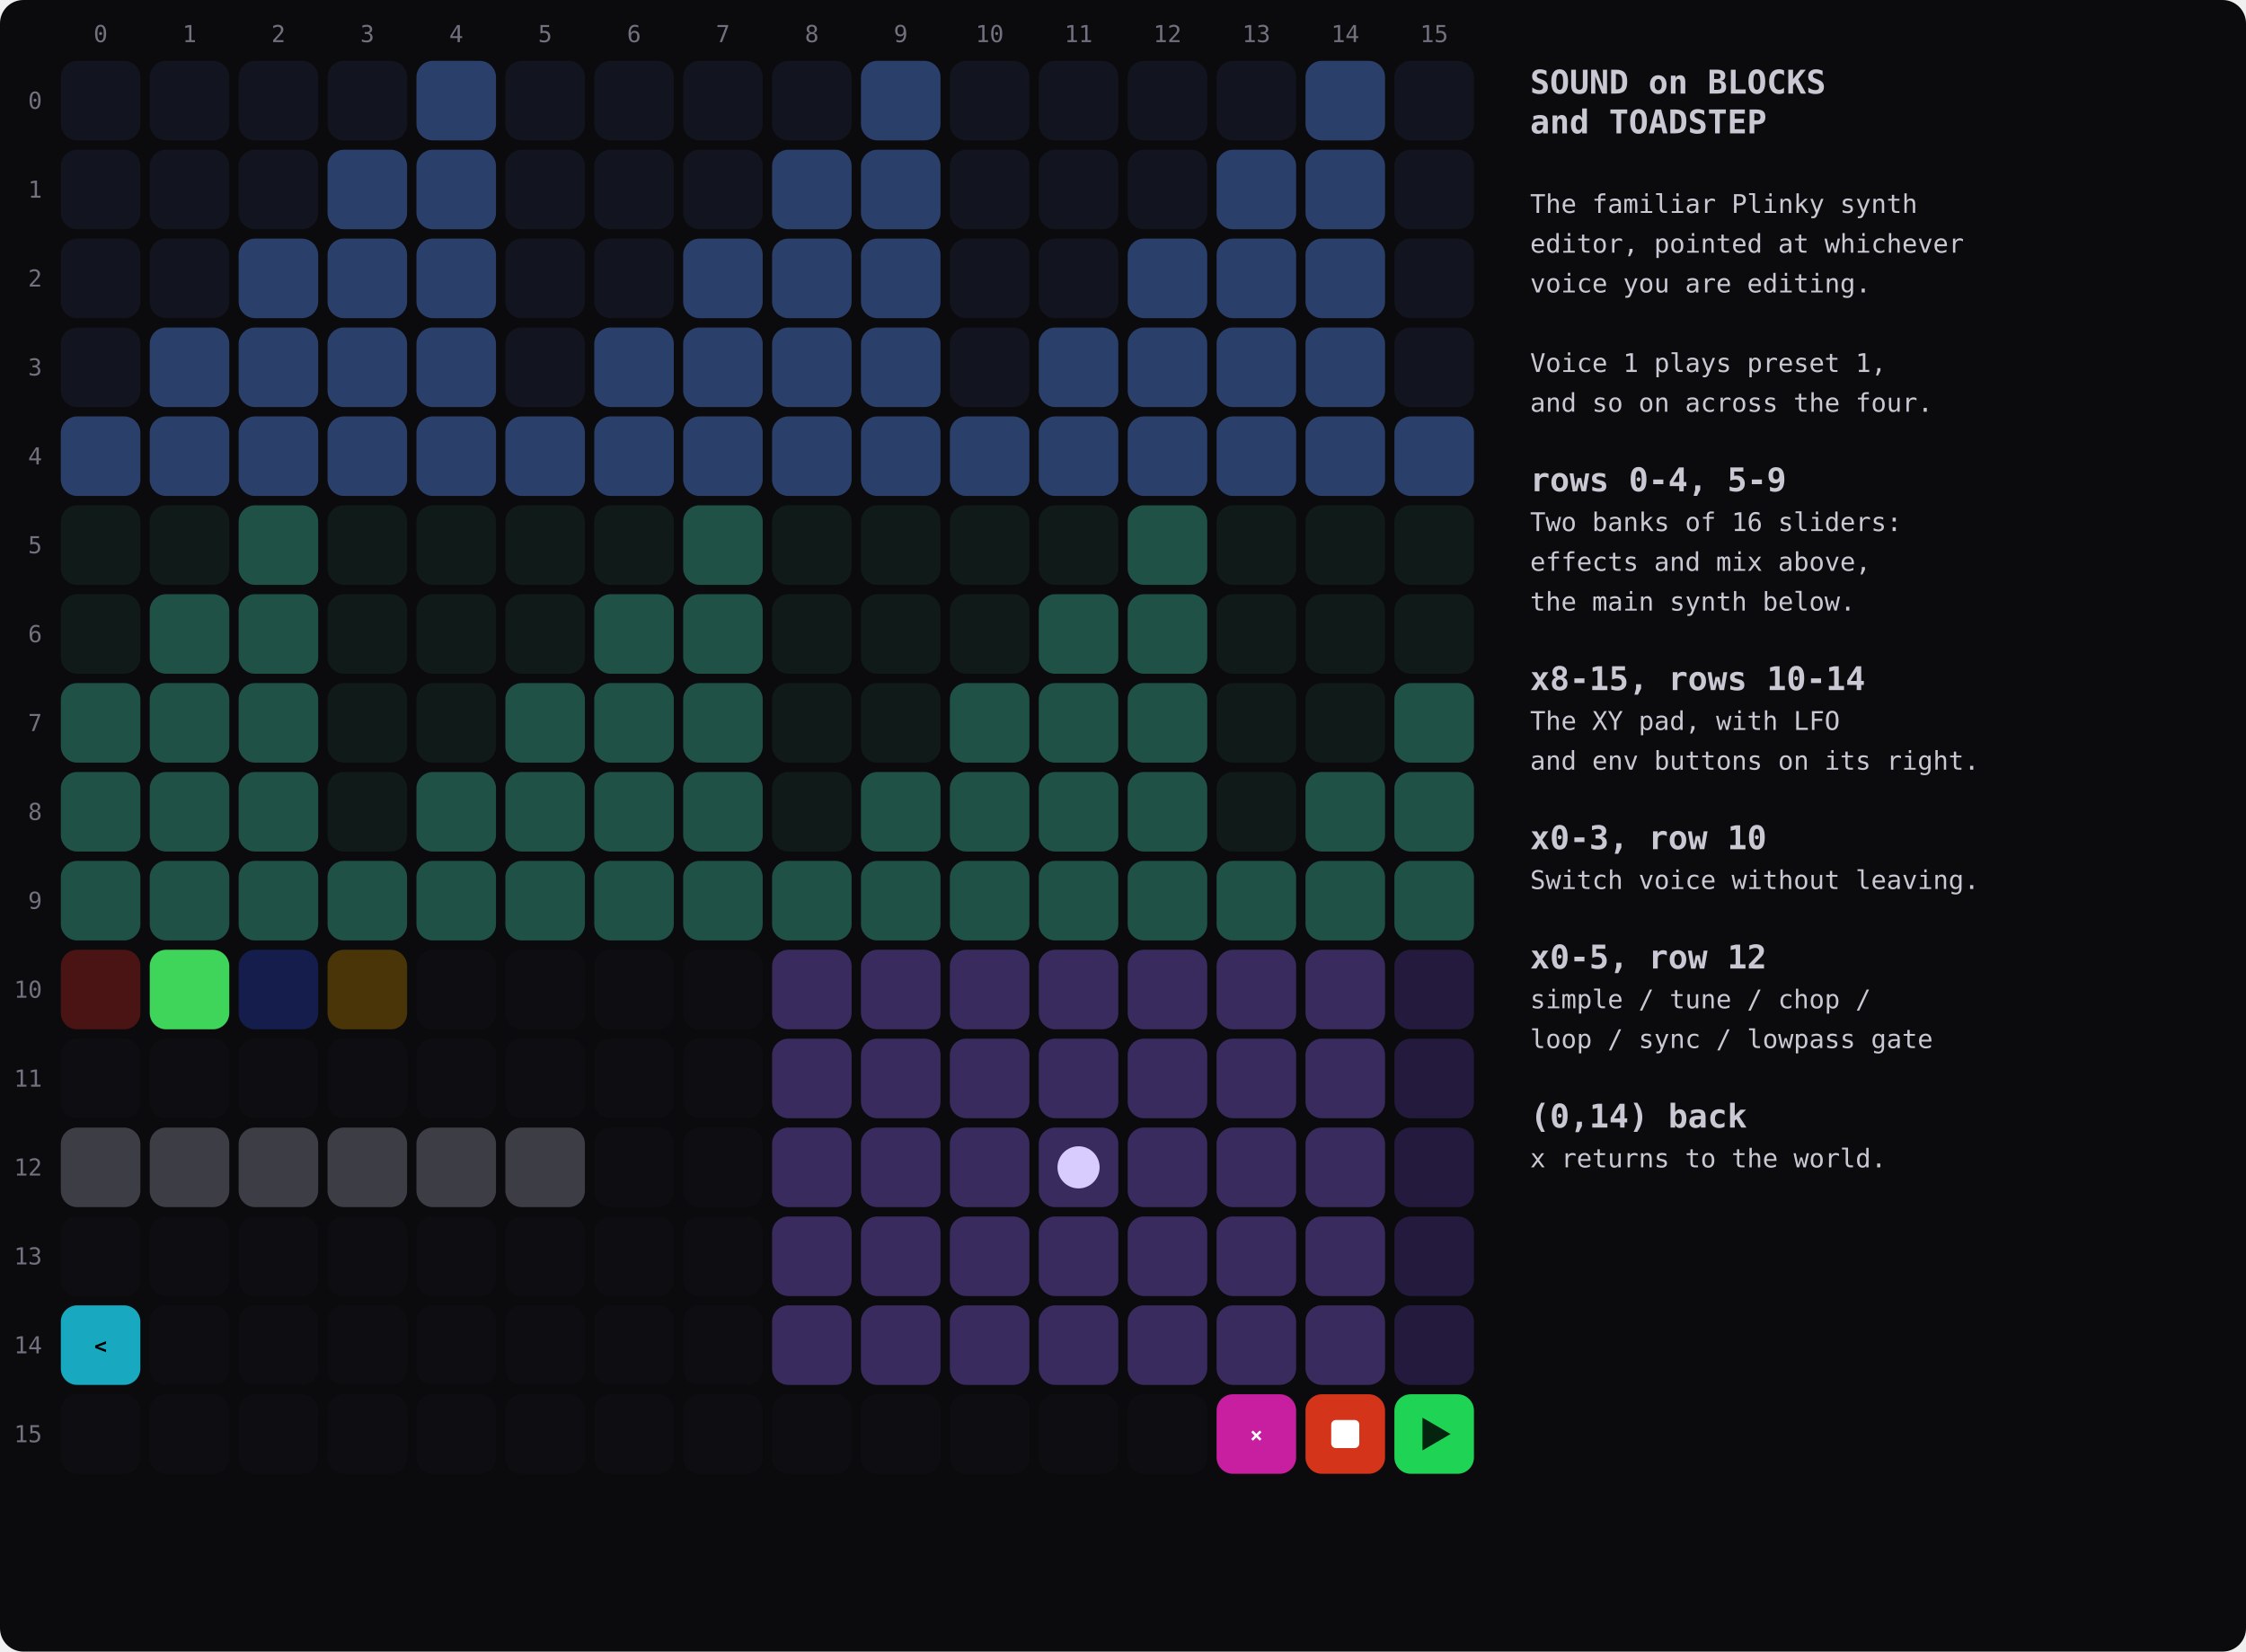
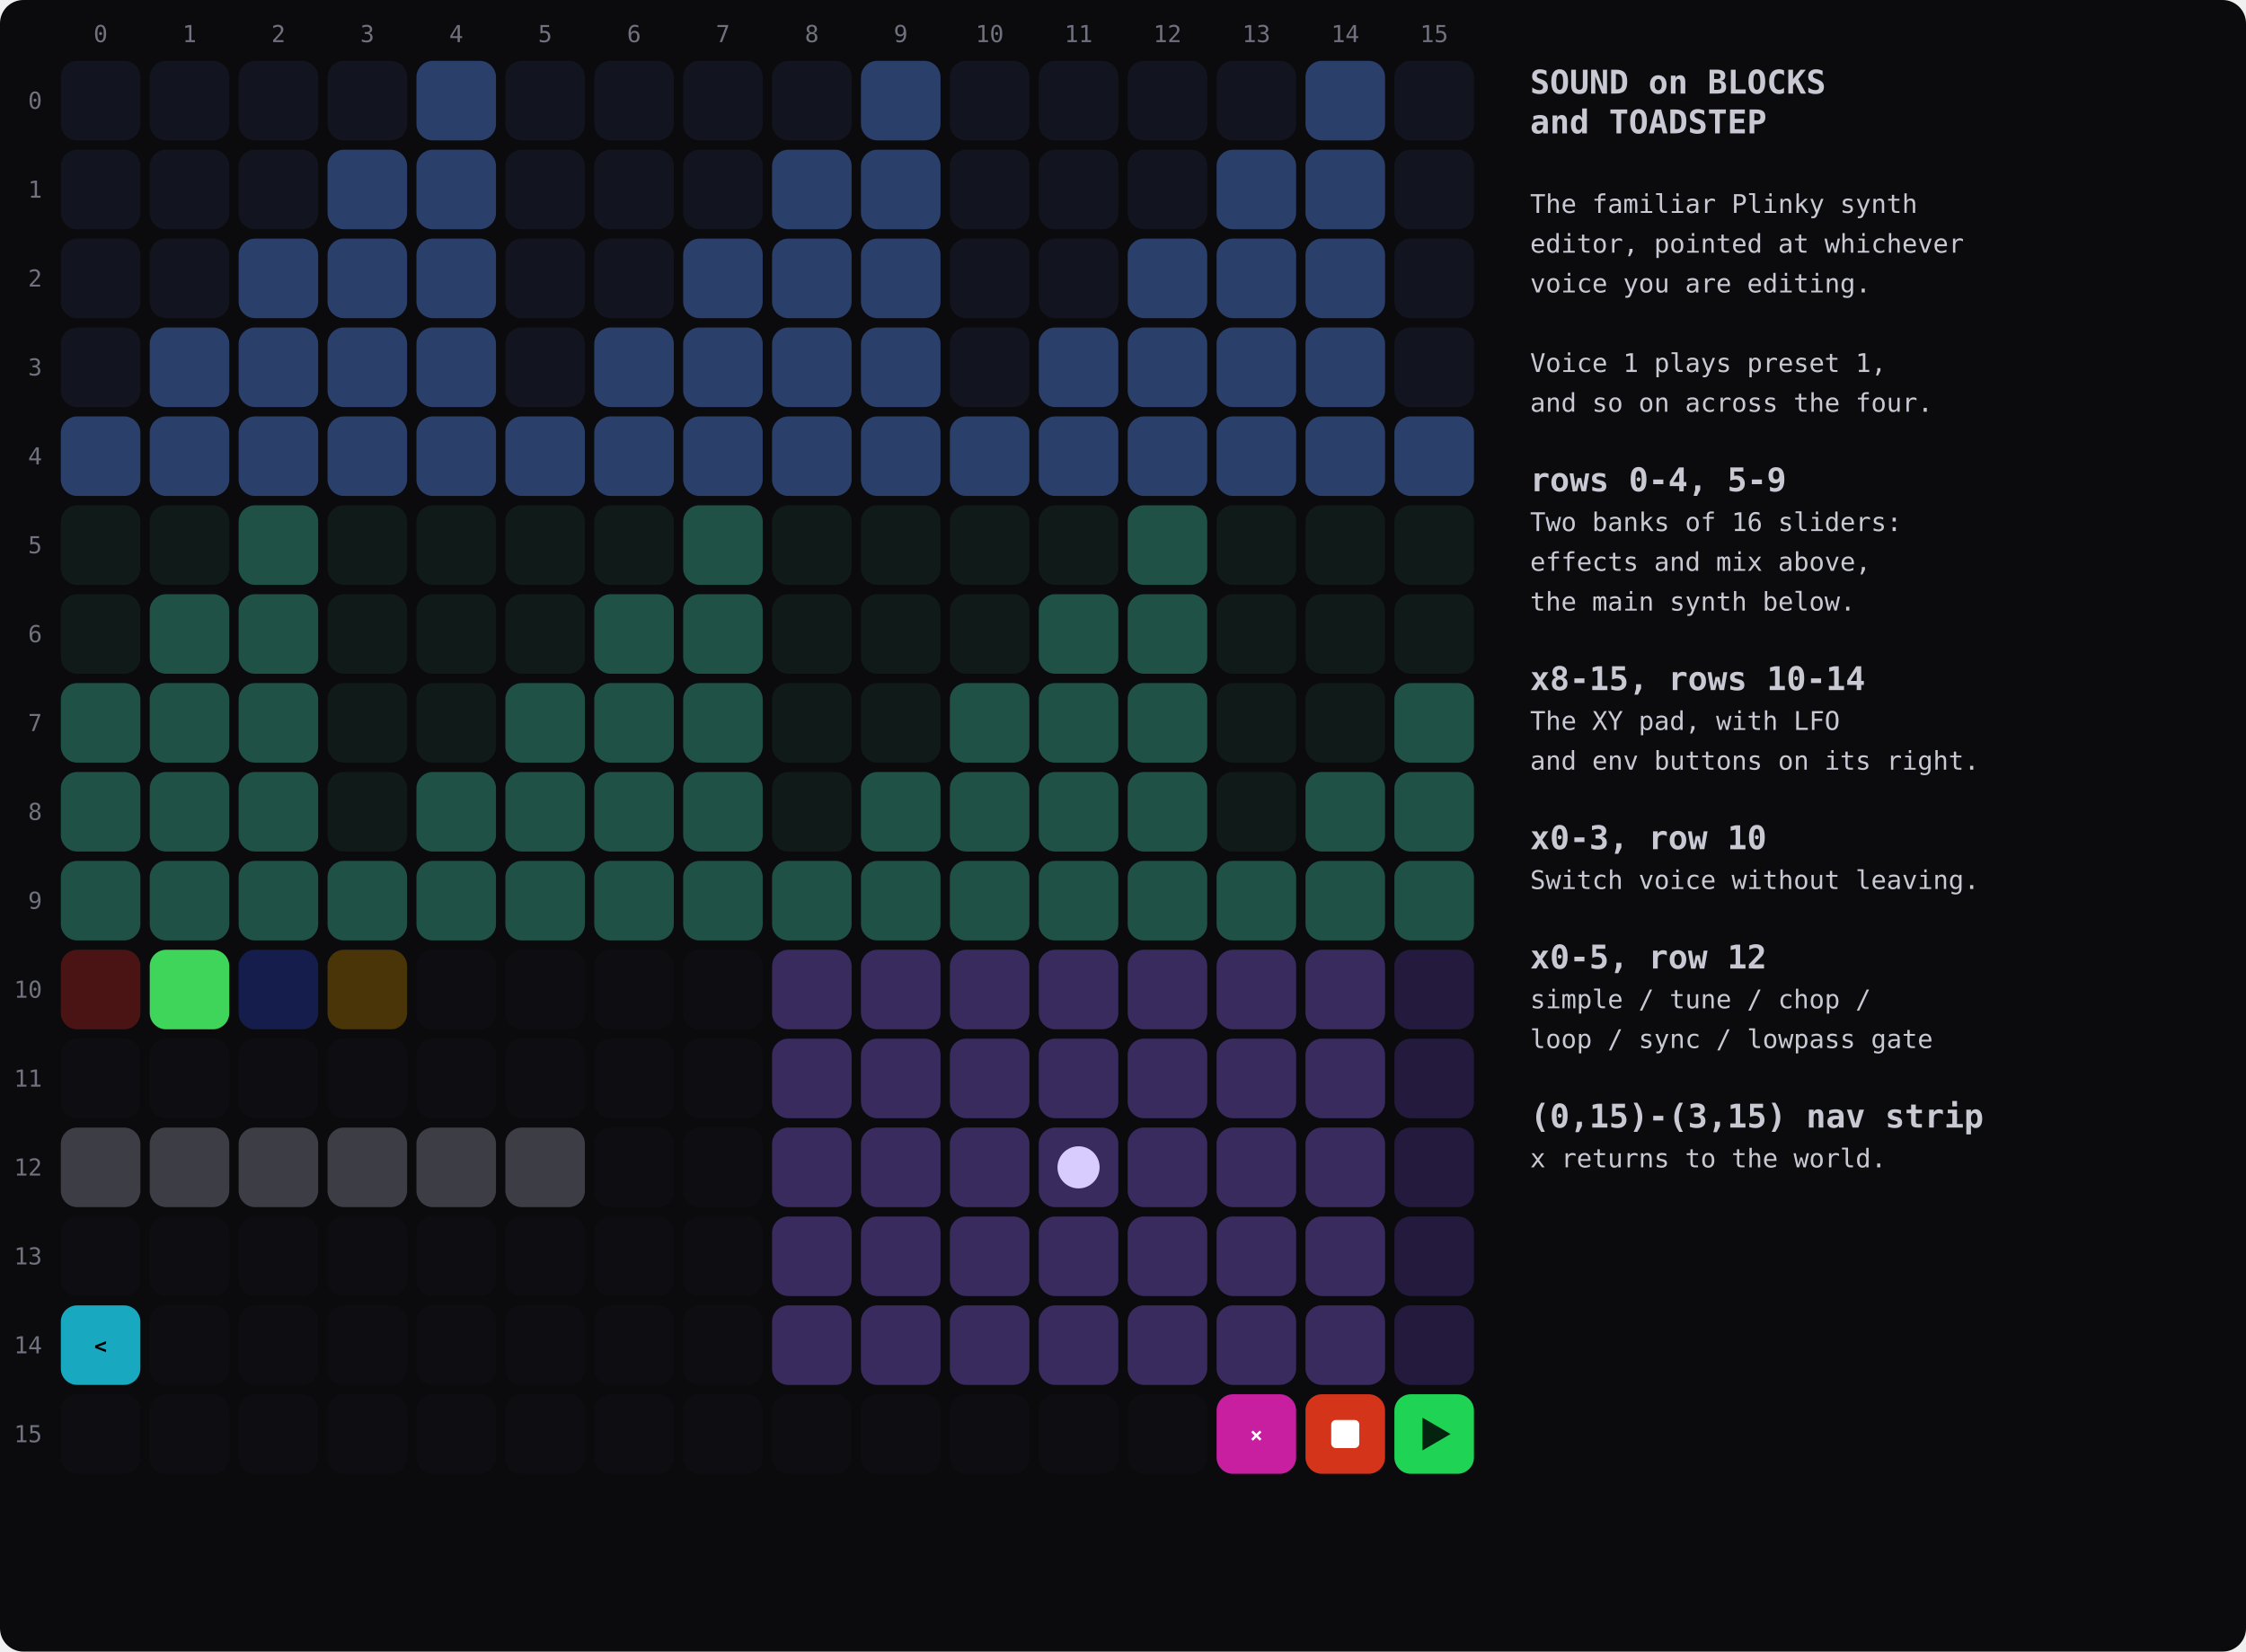
<svg xmlns="http://www.w3.org/2000/svg" width="960" height="706" viewBox="0 0 960 706" role="img" aria-label="plinky-life hosted synth editor">
  <rect width="960" height="706" rx="10" fill="#0b0b0e" />
  <style>text{font-family:ui-monospace,SFMono-Regular,Menlo,Consolas,monospace}.t{font-size:11px;fill:#c9c9d4}.h{font-size:14px;font-weight:700;fill:#c9c9d4}.k{font-size:10px;fill:#71717f}.p{font-size:9px;font-weight:700}</style>
  <text class="k" x="43.0" y="18" text-anchor="middle">0</text>
  <text class="k" x="18" y="46.5" text-anchor="end">0</text>
  <text class="k" x="81.0" y="18" text-anchor="middle">1</text>
  <text class="k" x="18" y="84.5" text-anchor="end">1</text>
  <text class="k" x="119.0" y="18" text-anchor="middle">2</text>
  <text class="k" x="18" y="122.5" text-anchor="end">2</text>
  <text class="k" x="157.0" y="18" text-anchor="middle">3</text>
  <text class="k" x="18" y="160.5" text-anchor="end">3</text>
  <text class="k" x="195.0" y="18" text-anchor="middle">4</text>
  <text class="k" x="18" y="198.5" text-anchor="end">4</text>
  <text class="k" x="233.0" y="18" text-anchor="middle">5</text>
  <text class="k" x="18" y="236.5" text-anchor="end">5</text>
  <text class="k" x="271.0" y="18" text-anchor="middle">6</text>
  <text class="k" x="18" y="274.5" text-anchor="end">6</text>
  <text class="k" x="309.0" y="18" text-anchor="middle">7</text>
  <text class="k" x="18" y="312.5" text-anchor="end">7</text>
  <text class="k" x="347.0" y="18" text-anchor="middle">8</text>
  <text class="k" x="18" y="350.5" text-anchor="end">8</text>
  <text class="k" x="385.0" y="18" text-anchor="middle">9</text>
  <text class="k" x="18" y="388.5" text-anchor="end">9</text>
  <text class="k" x="423.0" y="18" text-anchor="middle">10</text>
  <text class="k" x="18" y="426.5" text-anchor="end">10</text>
  <text class="k" x="461.0" y="18" text-anchor="middle">11</text>
  <text class="k" x="18" y="464.5" text-anchor="end">11</text>
  <text class="k" x="499.0" y="18" text-anchor="middle">12</text>
  <text class="k" x="18" y="502.5" text-anchor="end">12</text>
  <text class="k" x="537.0" y="18" text-anchor="middle">13</text>
  <text class="k" x="18" y="540.5" text-anchor="end">13</text>
  <text class="k" x="575.0" y="18" text-anchor="middle">14</text>
  <text class="k" x="18" y="578.5" text-anchor="end">14</text>
  <text class="k" x="613.0" y="18" text-anchor="middle">15</text>
  <text class="k" x="18" y="616.5" text-anchor="end">15</text>
  <rect x="26" y="26" width="34" height="34" rx="7" fill="#12151f" />
  <rect x="64" y="26" width="34" height="34" rx="7" fill="#12151f" />
  <rect x="102" y="26" width="34" height="34" rx="7" fill="#12151f" />
  <rect x="140" y="26" width="34" height="34" rx="7" fill="#12151f" />
  <rect x="178" y="26" width="34" height="34" rx="7" fill="#2b3f6b" />
  <rect x="216" y="26" width="34" height="34" rx="7" fill="#12151f" />
  <rect x="254" y="26" width="34" height="34" rx="7" fill="#12151f" />
  <rect x="292" y="26" width="34" height="34" rx="7" fill="#12151f" />
  <rect x="330" y="26" width="34" height="34" rx="7" fill="#12151f" />
  <rect x="368" y="26" width="34" height="34" rx="7" fill="#2b3f6b" />
  <rect x="406" y="26" width="34" height="34" rx="7" fill="#12151f" />
  <rect x="444" y="26" width="34" height="34" rx="7" fill="#12151f" />
  <rect x="482" y="26" width="34" height="34" rx="7" fill="#12151f" />
  <rect x="520" y="26" width="34" height="34" rx="7" fill="#12151f" />
  <rect x="558" y="26" width="34" height="34" rx="7" fill="#2b3f6b" />
  <rect x="596" y="26" width="34" height="34" rx="7" fill="#12151f" />
  <rect x="26" y="64" width="34" height="34" rx="7" fill="#12151f" />
  <rect x="64" y="64" width="34" height="34" rx="7" fill="#12151f" />
  <rect x="102" y="64" width="34" height="34" rx="7" fill="#12151f" />
  <rect x="140" y="64" width="34" height="34" rx="7" fill="#2b3f6b" />
  <rect x="178" y="64" width="34" height="34" rx="7" fill="#2b3f6b" />
  <rect x="216" y="64" width="34" height="34" rx="7" fill="#12151f" />
  <rect x="254" y="64" width="34" height="34" rx="7" fill="#12151f" />
  <rect x="292" y="64" width="34" height="34" rx="7" fill="#12151f" />
  <rect x="330" y="64" width="34" height="34" rx="7" fill="#2b3f6b" />
  <rect x="368" y="64" width="34" height="34" rx="7" fill="#2b3f6b" />
  <rect x="406" y="64" width="34" height="34" rx="7" fill="#12151f" />
  <rect x="444" y="64" width="34" height="34" rx="7" fill="#12151f" />
  <rect x="482" y="64" width="34" height="34" rx="7" fill="#12151f" />
  <rect x="520" y="64" width="34" height="34" rx="7" fill="#2b3f6b" />
  <rect x="558" y="64" width="34" height="34" rx="7" fill="#2b3f6b" />
  <rect x="596" y="64" width="34" height="34" rx="7" fill="#12151f" />
  <rect x="26" y="102" width="34" height="34" rx="7" fill="#12151f" />
  <rect x="64" y="102" width="34" height="34" rx="7" fill="#12151f" />
  <rect x="102" y="102" width="34" height="34" rx="7" fill="#2b3f6b" />
  <rect x="140" y="102" width="34" height="34" rx="7" fill="#2b3f6b" />
  <rect x="178" y="102" width="34" height="34" rx="7" fill="#2b3f6b" />
  <rect x="216" y="102" width="34" height="34" rx="7" fill="#12151f" />
  <rect x="254" y="102" width="34" height="34" rx="7" fill="#12151f" />
  <rect x="292" y="102" width="34" height="34" rx="7" fill="#2b3f6b" />
  <rect x="330" y="102" width="34" height="34" rx="7" fill="#2b3f6b" />
  <rect x="368" y="102" width="34" height="34" rx="7" fill="#2b3f6b" />
  <rect x="406" y="102" width="34" height="34" rx="7" fill="#12151f" />
  <rect x="444" y="102" width="34" height="34" rx="7" fill="#12151f" />
  <rect x="482" y="102" width="34" height="34" rx="7" fill="#2b3f6b" />
  <rect x="520" y="102" width="34" height="34" rx="7" fill="#2b3f6b" />
  <rect x="558" y="102" width="34" height="34" rx="7" fill="#2b3f6b" />
  <rect x="596" y="102" width="34" height="34" rx="7" fill="#12151f" />
  <rect x="26" y="140" width="34" height="34" rx="7" fill="#12151f" />
  <rect x="64" y="140" width="34" height="34" rx="7" fill="#2b3f6b" />
  <rect x="102" y="140" width="34" height="34" rx="7" fill="#2b3f6b" />
  <rect x="140" y="140" width="34" height="34" rx="7" fill="#2b3f6b" />
  <rect x="178" y="140" width="34" height="34" rx="7" fill="#2b3f6b" />
  <rect x="216" y="140" width="34" height="34" rx="7" fill="#12151f" />
  <rect x="254" y="140" width="34" height="34" rx="7" fill="#2b3f6b" />
  <rect x="292" y="140" width="34" height="34" rx="7" fill="#2b3f6b" />
  <rect x="330" y="140" width="34" height="34" rx="7" fill="#2b3f6b" />
  <rect x="368" y="140" width="34" height="34" rx="7" fill="#2b3f6b" />
  <rect x="406" y="140" width="34" height="34" rx="7" fill="#12151f" />
  <rect x="444" y="140" width="34" height="34" rx="7" fill="#2b3f6b" />
  <rect x="482" y="140" width="34" height="34" rx="7" fill="#2b3f6b" />
  <rect x="520" y="140" width="34" height="34" rx="7" fill="#2b3f6b" />
  <rect x="558" y="140" width="34" height="34" rx="7" fill="#2b3f6b" />
  <rect x="596" y="140" width="34" height="34" rx="7" fill="#12151f" />
  <rect x="26" y="178" width="34" height="34" rx="7" fill="#2b3f6b" />
  <rect x="64" y="178" width="34" height="34" rx="7" fill="#2b3f6b" />
  <rect x="102" y="178" width="34" height="34" rx="7" fill="#2b3f6b" />
  <rect x="140" y="178" width="34" height="34" rx="7" fill="#2b3f6b" />
  <rect x="178" y="178" width="34" height="34" rx="7" fill="#2b3f6b" />
  <rect x="216" y="178" width="34" height="34" rx="7" fill="#2b3f6b" />
  <rect x="254" y="178" width="34" height="34" rx="7" fill="#2b3f6b" />
  <rect x="292" y="178" width="34" height="34" rx="7" fill="#2b3f6b" />
  <rect x="330" y="178" width="34" height="34" rx="7" fill="#2b3f6b" />
  <rect x="368" y="178" width="34" height="34" rx="7" fill="#2b3f6b" />
  <rect x="406" y="178" width="34" height="34" rx="7" fill="#2b3f6b" />
  <rect x="444" y="178" width="34" height="34" rx="7" fill="#2b3f6b" />
  <rect x="482" y="178" width="34" height="34" rx="7" fill="#2b3f6b" />
  <rect x="520" y="178" width="34" height="34" rx="7" fill="#2b3f6b" />
  <rect x="558" y="178" width="34" height="34" rx="7" fill="#2b3f6b" />
  <rect x="596" y="178" width="34" height="34" rx="7" fill="#2b3f6b" />
  <rect x="26" y="216" width="34" height="34" rx="7" fill="#101a18" />
  <rect x="64" y="216" width="34" height="34" rx="7" fill="#101a18" />
  <rect x="102" y="216" width="34" height="34" rx="7" fill="#1f5147" />
  <rect x="140" y="216" width="34" height="34" rx="7" fill="#101a18" />
  <rect x="178" y="216" width="34" height="34" rx="7" fill="#101a18" />
  <rect x="216" y="216" width="34" height="34" rx="7" fill="#101a18" />
  <rect x="254" y="216" width="34" height="34" rx="7" fill="#101a18" />
  <rect x="292" y="216" width="34" height="34" rx="7" fill="#1f5147" />
  <rect x="330" y="216" width="34" height="34" rx="7" fill="#101a18" />
  <rect x="368" y="216" width="34" height="34" rx="7" fill="#101a18" />
  <rect x="406" y="216" width="34" height="34" rx="7" fill="#101a18" />
  <rect x="444" y="216" width="34" height="34" rx="7" fill="#101a18" />
  <rect x="482" y="216" width="34" height="34" rx="7" fill="#1f5147" />
  <rect x="520" y="216" width="34" height="34" rx="7" fill="#101a18" />
  <rect x="558" y="216" width="34" height="34" rx="7" fill="#101a18" />
  <rect x="596" y="216" width="34" height="34" rx="7" fill="#101a18" />
  <rect x="26" y="254" width="34" height="34" rx="7" fill="#101a18" />
  <rect x="64" y="254" width="34" height="34" rx="7" fill="#1f5147" />
  <rect x="102" y="254" width="34" height="34" rx="7" fill="#1f5147" />
  <rect x="140" y="254" width="34" height="34" rx="7" fill="#101a18" />
  <rect x="178" y="254" width="34" height="34" rx="7" fill="#101a18" />
  <rect x="216" y="254" width="34" height="34" rx="7" fill="#101a18" />
  <rect x="254" y="254" width="34" height="34" rx="7" fill="#1f5147" />
  <rect x="292" y="254" width="34" height="34" rx="7" fill="#1f5147" />
  <rect x="330" y="254" width="34" height="34" rx="7" fill="#101a18" />
  <rect x="368" y="254" width="34" height="34" rx="7" fill="#101a18" />
  <rect x="406" y="254" width="34" height="34" rx="7" fill="#101a18" />
  <rect x="444" y="254" width="34" height="34" rx="7" fill="#1f5147" />
  <rect x="482" y="254" width="34" height="34" rx="7" fill="#1f5147" />
  <rect x="520" y="254" width="34" height="34" rx="7" fill="#101a18" />
  <rect x="558" y="254" width="34" height="34" rx="7" fill="#101a18" />
  <rect x="596" y="254" width="34" height="34" rx="7" fill="#101a18" />
  <rect x="26" y="292" width="34" height="34" rx="7" fill="#1f5147" />
  <rect x="64" y="292" width="34" height="34" rx="7" fill="#1f5147" />
  <rect x="102" y="292" width="34" height="34" rx="7" fill="#1f5147" />
  <rect x="140" y="292" width="34" height="34" rx="7" fill="#101a18" />
  <rect x="178" y="292" width="34" height="34" rx="7" fill="#101a18" />
  <rect x="216" y="292" width="34" height="34" rx="7" fill="#1f5147" />
  <rect x="254" y="292" width="34" height="34" rx="7" fill="#1f5147" />
  <rect x="292" y="292" width="34" height="34" rx="7" fill="#1f5147" />
  <rect x="330" y="292" width="34" height="34" rx="7" fill="#101a18" />
  <rect x="368" y="292" width="34" height="34" rx="7" fill="#101a18" />
  <rect x="406" y="292" width="34" height="34" rx="7" fill="#1f5147" />
  <rect x="444" y="292" width="34" height="34" rx="7" fill="#1f5147" />
  <rect x="482" y="292" width="34" height="34" rx="7" fill="#1f5147" />
  <rect x="520" y="292" width="34" height="34" rx="7" fill="#101a18" />
  <rect x="558" y="292" width="34" height="34" rx="7" fill="#101a18" />
  <rect x="596" y="292" width="34" height="34" rx="7" fill="#1f5147" />
  <rect x="26" y="330" width="34" height="34" rx="7" fill="#1f5147" />
  <rect x="64" y="330" width="34" height="34" rx="7" fill="#1f5147" />
  <rect x="102" y="330" width="34" height="34" rx="7" fill="#1f5147" />
  <rect x="140" y="330" width="34" height="34" rx="7" fill="#101a18" />
  <rect x="178" y="330" width="34" height="34" rx="7" fill="#1f5147" />
  <rect x="216" y="330" width="34" height="34" rx="7" fill="#1f5147" />
  <rect x="254" y="330" width="34" height="34" rx="7" fill="#1f5147" />
  <rect x="292" y="330" width="34" height="34" rx="7" fill="#1f5147" />
  <rect x="330" y="330" width="34" height="34" rx="7" fill="#101a18" />
  <rect x="368" y="330" width="34" height="34" rx="7" fill="#1f5147" />
  <rect x="406" y="330" width="34" height="34" rx="7" fill="#1f5147" />
  <rect x="444" y="330" width="34" height="34" rx="7" fill="#1f5147" />
  <rect x="482" y="330" width="34" height="34" rx="7" fill="#1f5147" />
  <rect x="520" y="330" width="34" height="34" rx="7" fill="#101a18" />
  <rect x="558" y="330" width="34" height="34" rx="7" fill="#1f5147" />
  <rect x="596" y="330" width="34" height="34" rx="7" fill="#1f5147" />
  <rect x="26" y="368" width="34" height="34" rx="7" fill="#1f5147" />
  <rect x="64" y="368" width="34" height="34" rx="7" fill="#1f5147" />
  <rect x="102" y="368" width="34" height="34" rx="7" fill="#1f5147" />
  <rect x="140" y="368" width="34" height="34" rx="7" fill="#1f5147" />
  <rect x="178" y="368" width="34" height="34" rx="7" fill="#1f5147" />
  <rect x="216" y="368" width="34" height="34" rx="7" fill="#1f5147" />
  <rect x="254" y="368" width="34" height="34" rx="7" fill="#1f5147" />
  <rect x="292" y="368" width="34" height="34" rx="7" fill="#1f5147" />
  <rect x="330" y="368" width="34" height="34" rx="7" fill="#1f5147" />
  <rect x="368" y="368" width="34" height="34" rx="7" fill="#1f5147" />
  <rect x="406" y="368" width="34" height="34" rx="7" fill="#1f5147" />
  <rect x="444" y="368" width="34" height="34" rx="7" fill="#1f5147" />
  <rect x="482" y="368" width="34" height="34" rx="7" fill="#1f5147" />
  <rect x="520" y="368" width="34" height="34" rx="7" fill="#1f5147" />
  <rect x="558" y="368" width="34" height="34" rx="7" fill="#1f5147" />
  <rect x="596" y="368" width="34" height="34" rx="7" fill="#1f5147" />
  <rect x="26" y="406" width="34" height="34" rx="7" fill="#4a1414" />
  <rect x="64" y="406" width="34" height="34" rx="7" fill="#3fd45a" />
  <rect x="102" y="406" width="34" height="34" rx="7" fill="#151d4d" />
  <rect x="140" y="406" width="34" height="34" rx="7" fill="#4a3508" />
  <rect x="178" y="406" width="34" height="34" rx="7" fill="#0e0e12" />
  <rect x="216" y="406" width="34" height="34" rx="7" fill="#0e0e12" />
  <rect x="254" y="406" width="34" height="34" rx="7" fill="#0e0e12" />
  <rect x="292" y="406" width="34" height="34" rx="7" fill="#0e0e12" />
  <rect x="330" y="406" width="34" height="34" rx="7" fill="#3a2b5e" />
  <rect x="368" y="406" width="34" height="34" rx="7" fill="#3a2b5e" />
  <rect x="406" y="406" width="34" height="34" rx="7" fill="#3a2b5e" />
  <rect x="444" y="406" width="34" height="34" rx="7" fill="#3a2b5e" />
  <rect x="482" y="406" width="34" height="34" rx="7" fill="#3a2b5e" />
  <rect x="520" y="406" width="34" height="34" rx="7" fill="#3a2b5e" />
  <rect x="558" y="406" width="34" height="34" rx="7" fill="#3a2b5e" />
  <rect x="596" y="406" width="34" height="34" rx="7" fill="#241a3d" />
  <rect x="26" y="444" width="34" height="34" rx="7" fill="#0e0e12" />
  <rect x="64" y="444" width="34" height="34" rx="7" fill="#0e0e12" />
  <rect x="102" y="444" width="34" height="34" rx="7" fill="#0e0e12" />
  <rect x="140" y="444" width="34" height="34" rx="7" fill="#0e0e12" />
  <rect x="178" y="444" width="34" height="34" rx="7" fill="#0e0e12" />
  <rect x="216" y="444" width="34" height="34" rx="7" fill="#0e0e12" />
  <rect x="254" y="444" width="34" height="34" rx="7" fill="#0e0e12" />
  <rect x="292" y="444" width="34" height="34" rx="7" fill="#0e0e12" />
  <rect x="330" y="444" width="34" height="34" rx="7" fill="#3a2b5e" />
  <rect x="368" y="444" width="34" height="34" rx="7" fill="#3a2b5e" />
  <rect x="406" y="444" width="34" height="34" rx="7" fill="#3a2b5e" />
  <rect x="444" y="444" width="34" height="34" rx="7" fill="#3a2b5e" />
  <rect x="482" y="444" width="34" height="34" rx="7" fill="#3a2b5e" />
  <rect x="520" y="444" width="34" height="34" rx="7" fill="#3a2b5e" />
  <rect x="558" y="444" width="34" height="34" rx="7" fill="#3a2b5e" />
  <rect x="596" y="444" width="34" height="34" rx="7" fill="#241a3d" />
  <rect x="26" y="482" width="34" height="34" rx="7" fill="#3d3d46" />
  <rect x="64" y="482" width="34" height="34" rx="7" fill="#3d3d46" />
  <rect x="102" y="482" width="34" height="34" rx="7" fill="#3d3d46" />
  <rect x="140" y="482" width="34" height="34" rx="7" fill="#3d3d46" />
  <rect x="178" y="482" width="34" height="34" rx="7" fill="#3d3d46" />
  <rect x="216" y="482" width="34" height="34" rx="7" fill="#3d3d46" />
  <rect x="254" y="482" width="34" height="34" rx="7" fill="#0e0e12" />
  <rect x="292" y="482" width="34" height="34" rx="7" fill="#0e0e12" />
  <rect x="330" y="482" width="34" height="34" rx="7" fill="#3a2b5e" />
  <rect x="368" y="482" width="34" height="34" rx="7" fill="#3a2b5e" />
  <rect x="406" y="482" width="34" height="34" rx="7" fill="#3a2b5e" />
  <rect x="444" y="482" width="34" height="34" rx="7" fill="#3a2b5e" />
  <rect x="482" y="482" width="34" height="34" rx="7" fill="#3a2b5e" />
  <rect x="520" y="482" width="34" height="34" rx="7" fill="#3a2b5e" />
  <rect x="558" y="482" width="34" height="34" rx="7" fill="#3a2b5e" />
  <rect x="596" y="482" width="34" height="34" rx="7" fill="#241a3d" />
  <rect x="26" y="520" width="34" height="34" rx="7" fill="#0e0e12" />
  <rect x="64" y="520" width="34" height="34" rx="7" fill="#0e0e12" />
  <rect x="102" y="520" width="34" height="34" rx="7" fill="#0e0e12" />
  <rect x="140" y="520" width="34" height="34" rx="7" fill="#0e0e12" />
  <rect x="178" y="520" width="34" height="34" rx="7" fill="#0e0e12" />
  <rect x="216" y="520" width="34" height="34" rx="7" fill="#0e0e12" />
  <rect x="254" y="520" width="34" height="34" rx="7" fill="#0e0e12" />
  <rect x="292" y="520" width="34" height="34" rx="7" fill="#0e0e12" />
  <rect x="330" y="520" width="34" height="34" rx="7" fill="#3a2b5e" />
  <rect x="368" y="520" width="34" height="34" rx="7" fill="#3a2b5e" />
  <rect x="406" y="520" width="34" height="34" rx="7" fill="#3a2b5e" />
  <rect x="444" y="520" width="34" height="34" rx="7" fill="#3a2b5e" />
  <rect x="482" y="520" width="34" height="34" rx="7" fill="#3a2b5e" />
  <rect x="520" y="520" width="34" height="34" rx="7" fill="#3a2b5e" />
  <rect x="558" y="520" width="34" height="34" rx="7" fill="#3a2b5e" />
  <rect x="596" y="520" width="34" height="34" rx="7" fill="#241a3d" />
  <rect x="26" y="558" width="34" height="34" rx="7" fill="#18a8bf" />
  <text class="p" x="43.0" y="578.5" text-anchor="middle" fill="#000">&lt;</text>
  <rect x="64" y="558" width="34" height="34" rx="7" fill="#0e0e12" />
  <rect x="102" y="558" width="34" height="34" rx="7" fill="#0e0e12" />
  <rect x="140" y="558" width="34" height="34" rx="7" fill="#0e0e12" />
  <rect x="178" y="558" width="34" height="34" rx="7" fill="#0e0e12" />
  <rect x="216" y="558" width="34" height="34" rx="7" fill="#0e0e12" />
  <rect x="254" y="558" width="34" height="34" rx="7" fill="#0e0e12" />
  <rect x="292" y="558" width="34" height="34" rx="7" fill="#0e0e12" />
  <rect x="330" y="558" width="34" height="34" rx="7" fill="#3a2b5e" />
  <rect x="368" y="558" width="34" height="34" rx="7" fill="#3a2b5e" />
  <rect x="406" y="558" width="34" height="34" rx="7" fill="#3a2b5e" />
  <rect x="444" y="558" width="34" height="34" rx="7" fill="#3a2b5e" />
  <rect x="482" y="558" width="34" height="34" rx="7" fill="#3a2b5e" />
  <rect x="520" y="558" width="34" height="34" rx="7" fill="#3a2b5e" />
  <rect x="558" y="558" width="34" height="34" rx="7" fill="#3a2b5e" />
  <rect x="596" y="558" width="34" height="34" rx="7" fill="#241a3d" />
  <rect x="26" y="596" width="34" height="34" rx="7" fill="#0e0e12" />
  <rect x="64" y="596" width="34" height="34" rx="7" fill="#0e0e12" />
  <rect x="102" y="596" width="34" height="34" rx="7" fill="#0e0e12" />
  <rect x="140" y="596" width="34" height="34" rx="7" fill="#0e0e12" />
  <rect x="178" y="596" width="34" height="34" rx="7" fill="#0e0e12" />
  <rect x="216" y="596" width="34" height="34" rx="7" fill="#0e0e12" />
  <rect x="254" y="596" width="34" height="34" rx="7" fill="#0e0e12" />
  <rect x="292" y="596" width="34" height="34" rx="7" fill="#0e0e12" />
  <rect x="330" y="596" width="34" height="34" rx="7" fill="#0e0e12" />
  <rect x="368" y="596" width="34" height="34" rx="7" fill="#0e0e12" />
  <rect x="406" y="596" width="34" height="34" rx="7" fill="#0e0e12" />
  <rect x="444" y="596" width="34" height="34" rx="7" fill="#0e0e12" />
  <rect x="482" y="596" width="34" height="34" rx="7" fill="#0e0e12" />
  <circle cx="461.0" cy="499.0" r="9" fill="#d8ccff" />
  <rect x="520" y="596" width="34" height="34" rx="7" fill="#c81ea0" />
  <text class="p" x="537.0" y="616.5" text-anchor="middle" fill="#fff">×</text>
  <rect x="558" y="596" width="34" height="34" rx="7" fill="#d4341a" />
  <rect x="596" y="596" width="34" height="34" rx="7" fill="#1fd455" />
  <rect x="569" y="607" width="12" height="12" rx="2" fill="#fff" />
  <path d="M608 606 L620 613 L608 620 Z" fill="#04240f" />
  <text class="h" x="654" y="40">SOUND on BLOCKS</text>
  <text class="h" x="654" y="57">and TOADSTEP</text>
  <text class="t" x="654" y="74" />
  <text class="t" x="654" y="91">The familiar Plinky synth</text>
  <text class="t" x="654" y="108">editor, pointed at whichever</text>
  <text class="t" x="654" y="125">voice you are editing.</text>
  <text class="t" x="654" y="142" />
  <text class="t" x="654" y="159">Voice 1 plays preset 1,</text>
  <text class="t" x="654" y="176">and so on across the four.</text>
  <text class="t" x="654" y="193" />
  <text class="h" x="654" y="210">rows 0-4, 5-9</text>
  <text class="t" x="654" y="227">Two banks of 16 sliders:</text>
  <text class="t" x="654" y="244">effects and mix above,</text>
  <text class="t" x="654" y="261">the main synth below.</text>
  <text class="t" x="654" y="278" />
  <text class="h" x="654" y="295">x8-15, rows 10-14</text>
  <text class="t" x="654" y="312">The XY pad, with LFO</text>
  <text class="t" x="654" y="329">and env buttons on its right.</text>
  <text class="t" x="654" y="346" />
  <text class="h" x="654" y="363">x0-3, row 10</text>
  <text class="t" x="654" y="380">Switch voice without leaving.</text>
  <text class="t" x="654" y="397" />
  <text class="h" x="654" y="414">x0-5, row 12</text>
  <text class="t" x="654" y="431">simple / tune / chop /</text>
  <text class="t" x="654" y="448">loop / sync / lowpass gate</text>
  <text class="t" x="654" y="465" />
-   <text class="h" x="654" y="482">(0,14)  back</text>
+   <text class="h" x="654" y="482">(0,15)-(3,15)  nav strip</text>
  <text class="t" x="654" y="499">x returns to the world.</text>
</svg>
